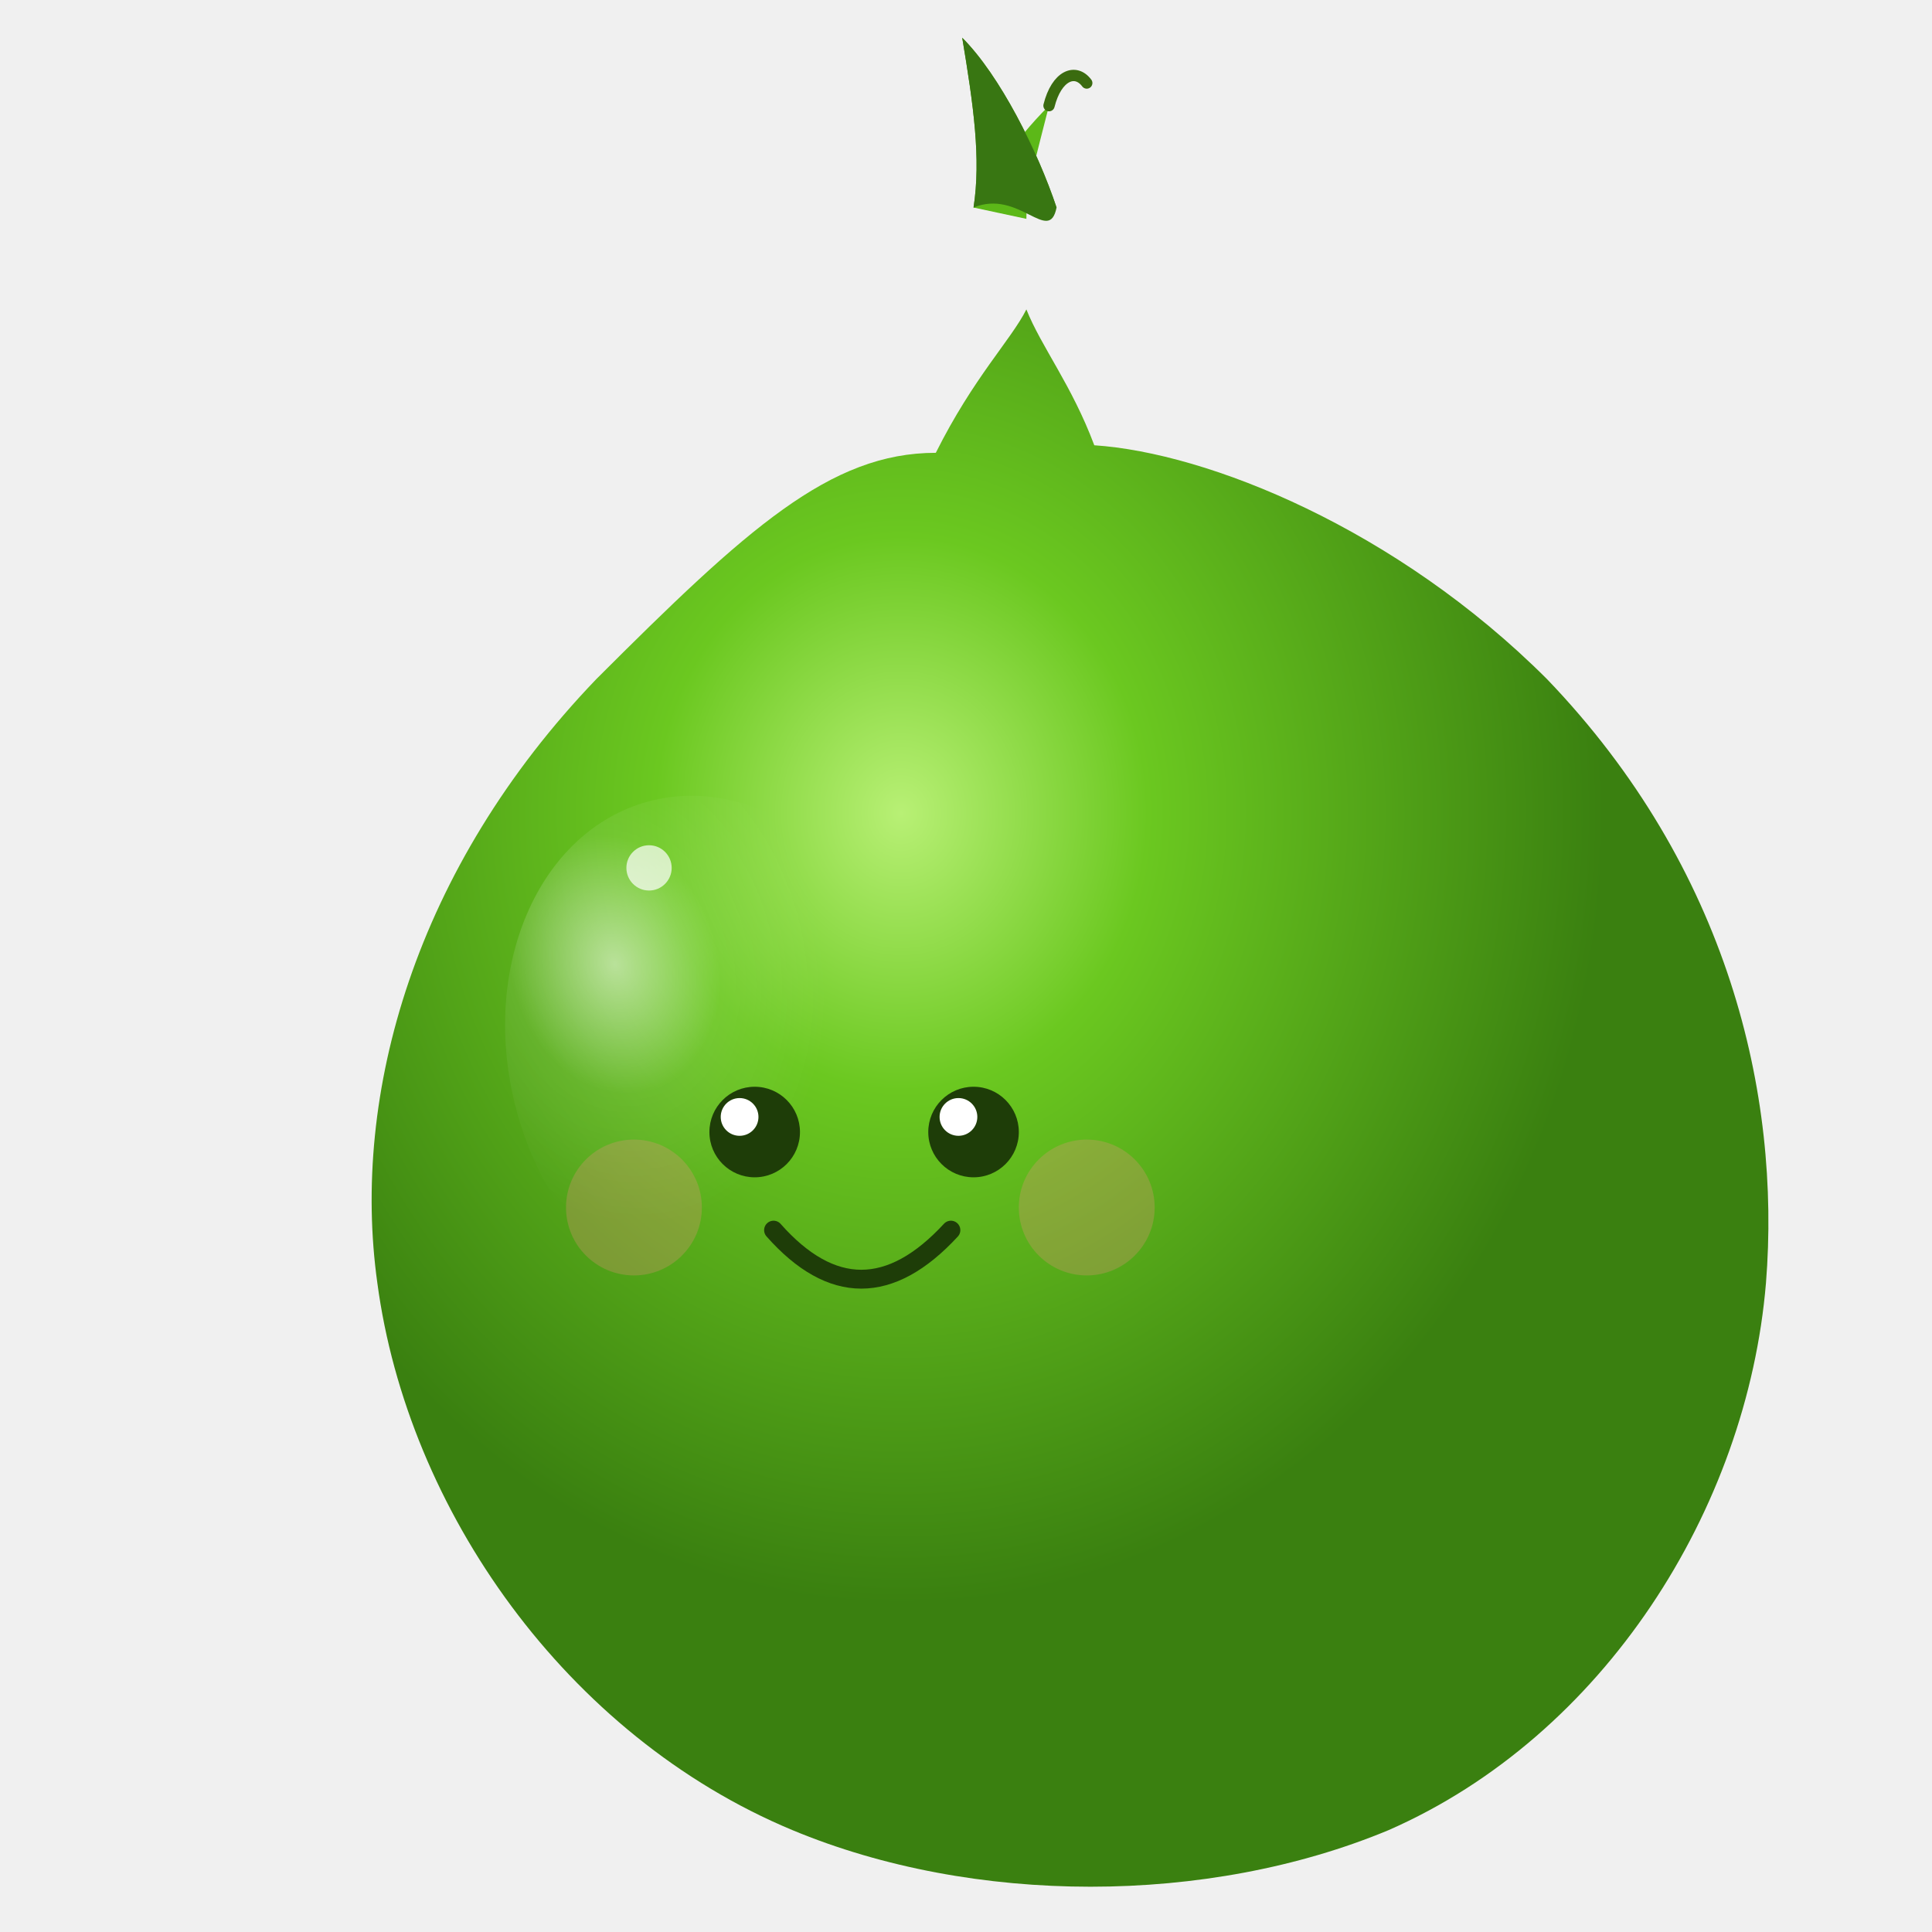
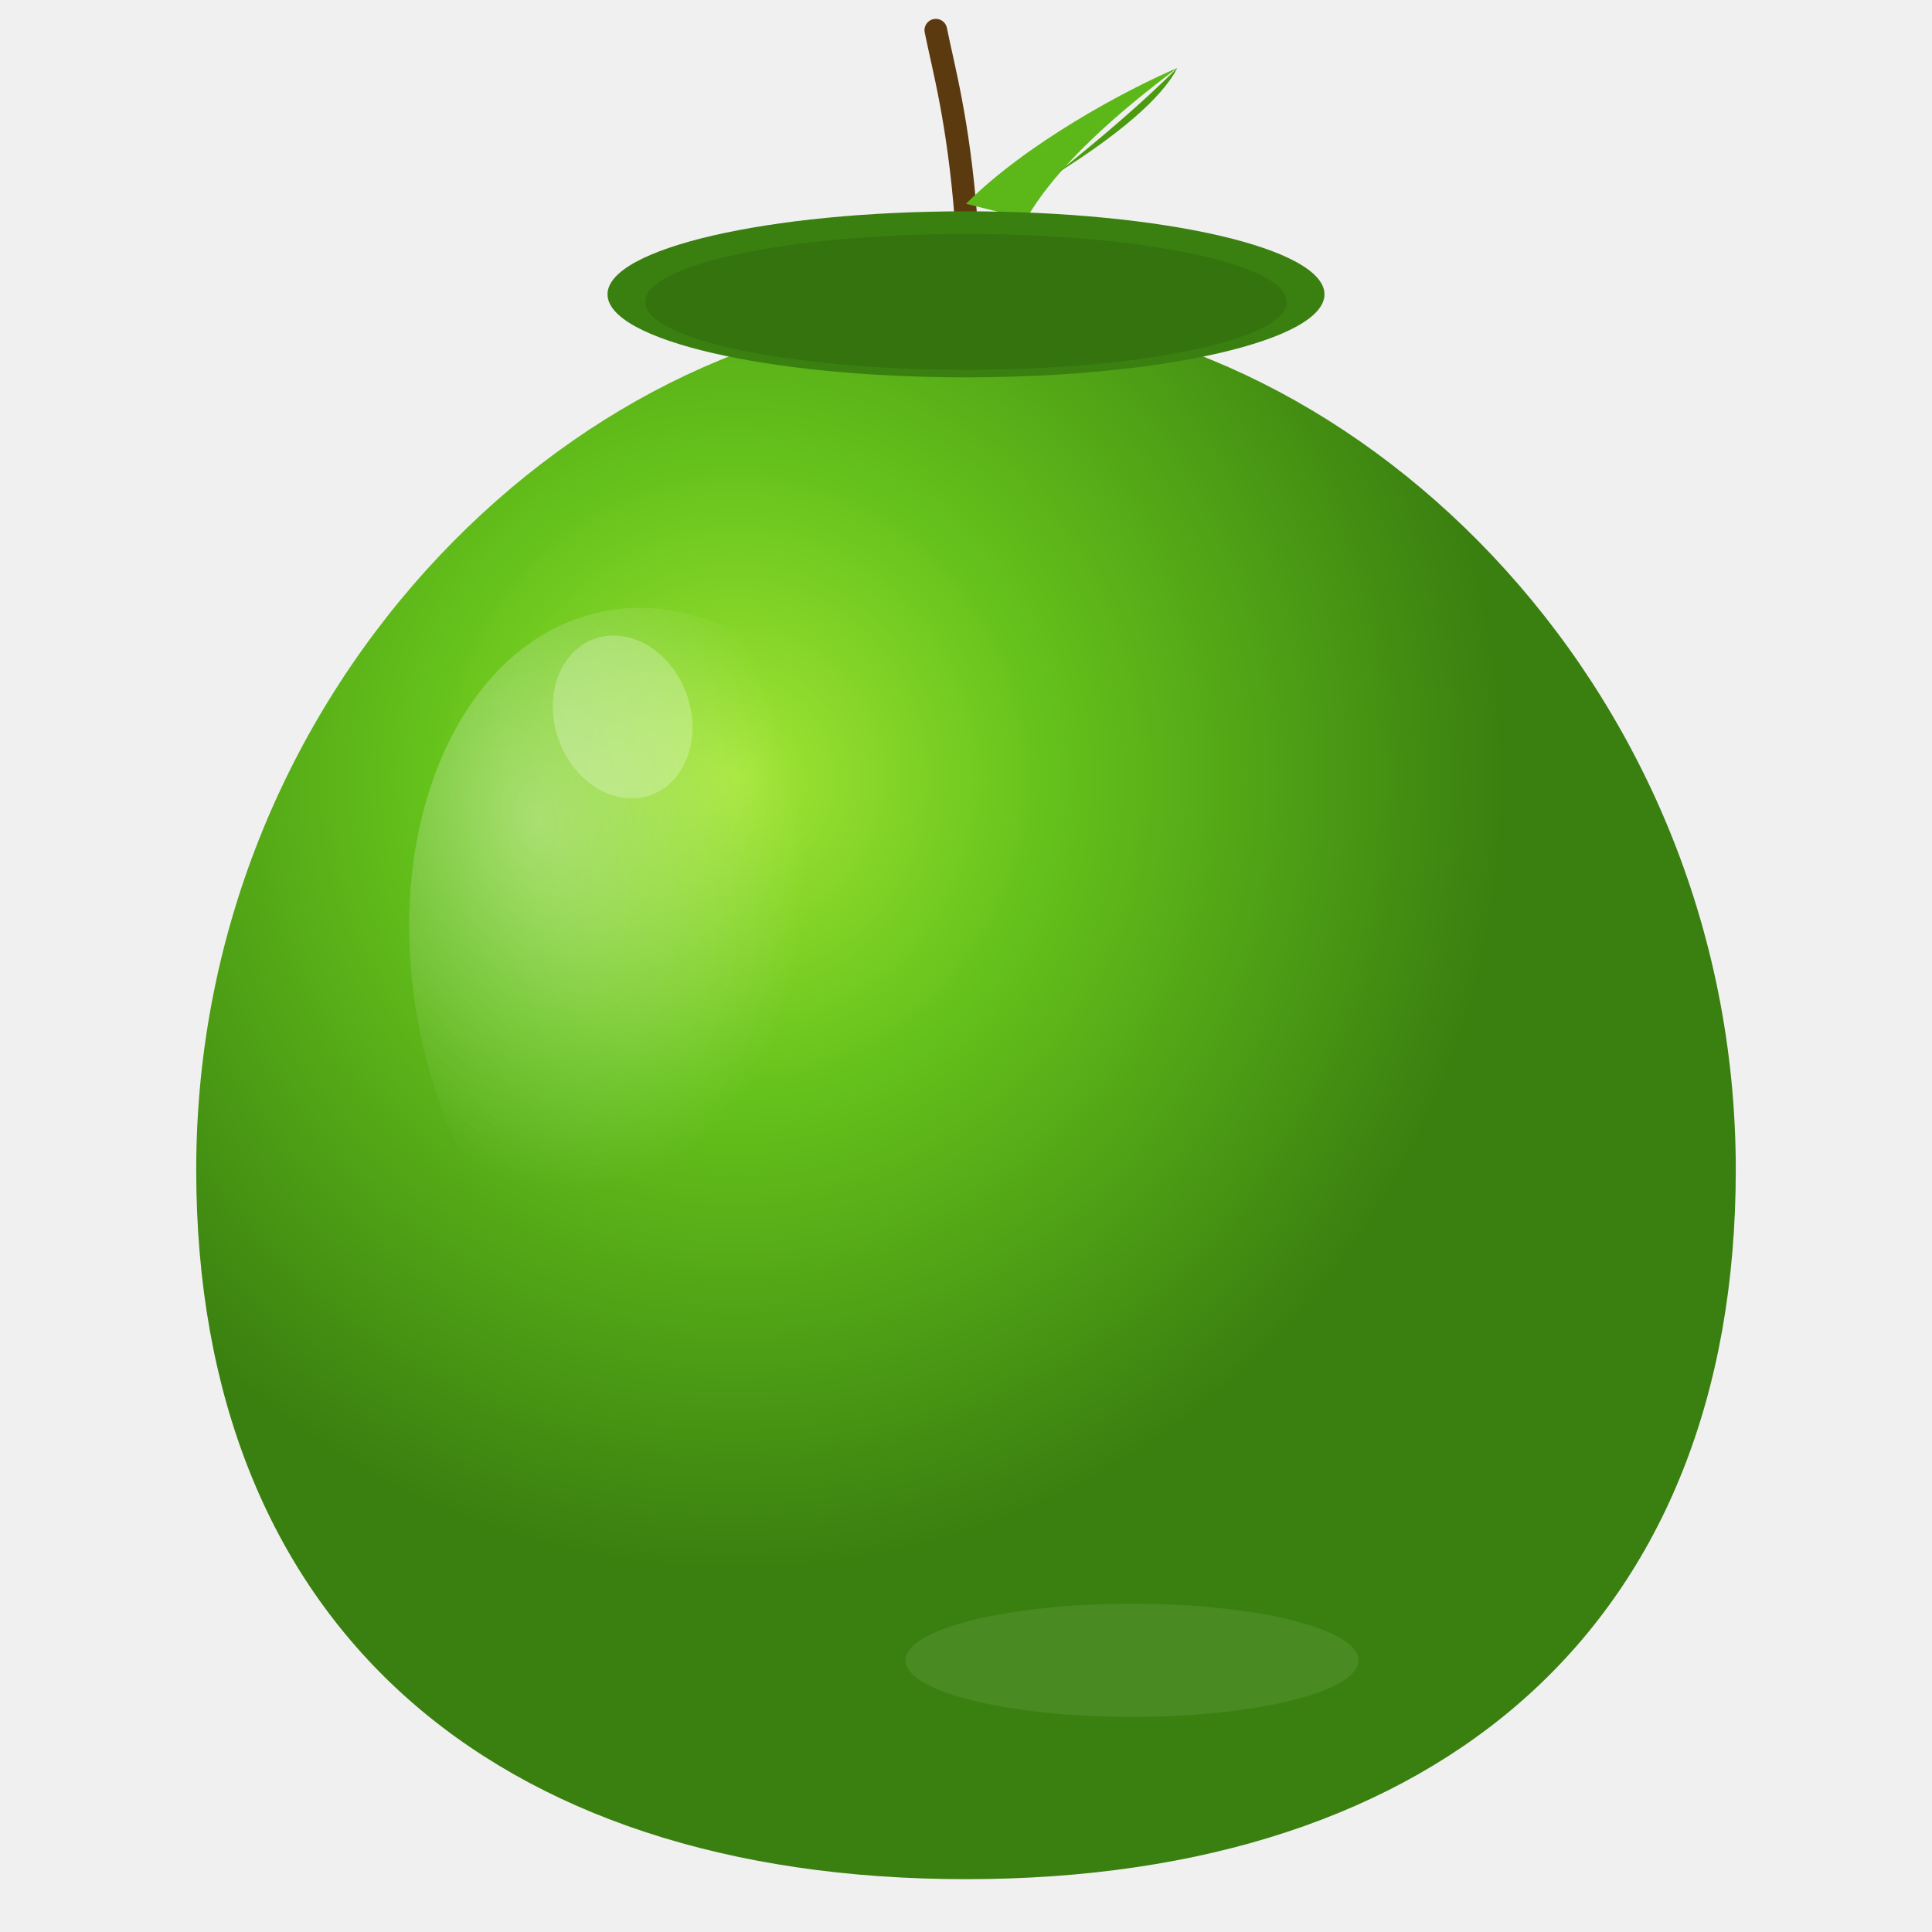
<svg xmlns="http://www.w3.org/2000/svg" viewBox="0 0 512 512">
  <defs>
-     <radialGradient id="body" cx="38%" cy="32%">
-       <stop offset="0%" stop-color="#b8f075" />
-       <stop offset="35%" stop-color="#6bc820" />
+     <radialGradient id="a" cx="35%" cy="30%">
+       <stop offset="0%" stop-color="#a3e635" />
+       <stop offset="40%" stop-color="#65c21b" />
      <stop offset="100%" stop-color="#3a8010" />
    </radialGradient>
-     <radialGradient id="shine" cx="32%" cy="28%">
-       <stop offset="0%" stop-color="rgba(255,255,255,0.55)" />
-       <stop offset="50%" stop-color="rgba(255,255,255,0.08)" />
+     <radialGradient id="b" cx="30%" cy="25%">
+       <stop offset="0%" stop-color="rgba(255,255,255,0.35)" />
      <stop offset="100%" stop-color="rgba(255,255,255,0)" />
    </radialGradient>
  </defs>
-   <path d="M280 55 C275 40 265 20 255 10 C258 28 260 42 258 55" fill="#4a9b10" />
-   <path d="M258 55 C262 48 268 38 278 28 C275 40 272 50 272 58" fill="#5cb818" />
-   <path d="M255 10 C265 20 275 40 280 55 C278 65 270 50 258 55 C260 42 258 28 255 10Z" fill="#387612" />
-   <path d="M278 28 C280 20 285 18 288 22" fill="none" stroke="#3a6b0f" stroke-width="3" stroke-linecap="round" />
-   <path d="M248 120 C258 100 268 90 272 82 C276 92 284 102 290 118 C320 120 370 140 410 180 C458 230 472 290 468 340 C463 400 425 460 368 485 C320 505 258 505 210 485 C150 460 108 400 100 340 C93 290 110 230 158 180 C198 140 220 120 248 120Z" fill="url(#body)" />
-   <ellipse cx="190" cy="280" rx="55" ry="70" fill="url(#shine)" transform="rotate(-15 190 280)" />
-   <circle cx="200" cy="300" r="12" fill="#1e3d08" />
-   <circle cx="258" cy="300" r="12" fill="#1e3d08" />
-   <circle cx="196" cy="296" r="5" fill="white" />
-   <circle cx="254" cy="296" r="5" fill="white" />
-   <path d="M205 326 Q228 352 252 326" fill="none" stroke="#1e3d08" stroke-width="5" stroke-linecap="round" />
-   <circle cx="168" cy="320" r="18" fill="rgba(255,140,140,0.25)" />
-   <circle cx="288" cy="320" r="18" fill="rgba(255,140,140,0.25)" />
-   <circle cx="172" cy="230" r="6" fill="rgba(255,255,255,0.7)" />
+   <path d="M256 58 C254 32 250 18 248 8" fill="none" stroke="#5b3a0f" stroke-width="6" stroke-linecap="round" />
+   <path d="M256 54 C272 38 298 24 312 18 C296 30 280 44 272 58Z" fill="#5cb818" />
+   <path d="M312 18 C302 28 290 38 280 46 C296 36 308 26 312 18Z" fill="#4a9b10" />
+   <path d="M256 82 C156 82 52 180 52 310 C52 430 130 498 256 498 C382 498 460 430 460 310 C460 180 356 82 256 82Z" fill="url(#a)" />
+   <ellipse cx="256" cy="90" rx="95" ry="22" fill="#3a8010" transform="translate(0 -12)" />
+   <ellipse cx="256" cy="88" rx="85" ry="18" fill="rgba(0,0,0,0.1)" transform="translate(0 -8)" />
+   <ellipse cx="180" cy="260" rx="70" ry="100" fill="url(#b)" transform="rotate(-12 180 260)" />
+   <ellipse cx="165" cy="190" rx="18" ry="22" fill="rgba(255,255,255,0.25)" transform="rotate(-20 165 190)" />
+   <ellipse cx="300" cy="440" rx="60" ry="15" fill="rgba(255,255,255,0.08)" />
</svg>
